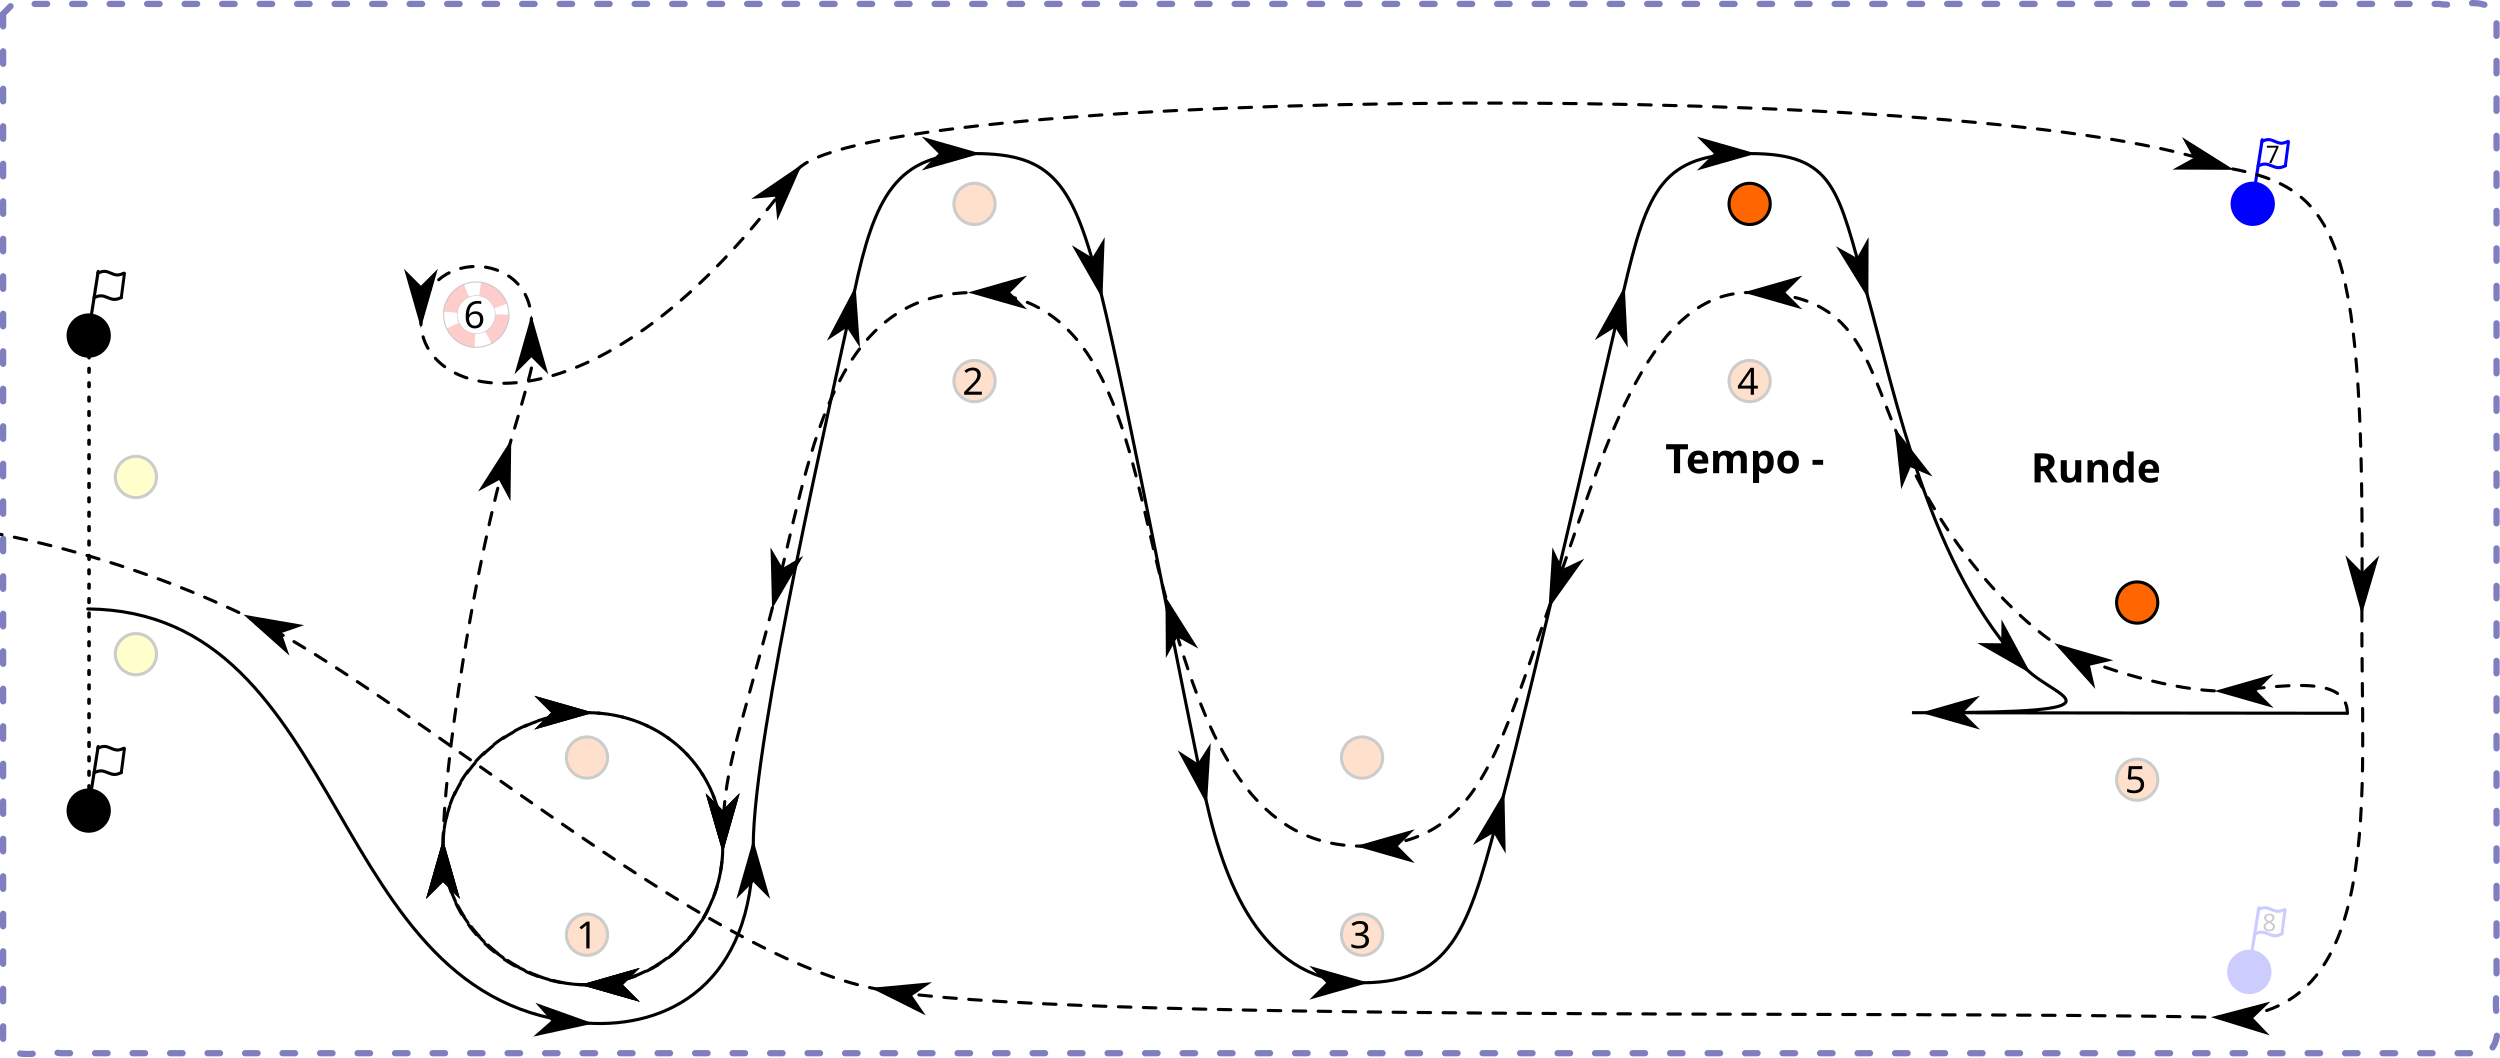
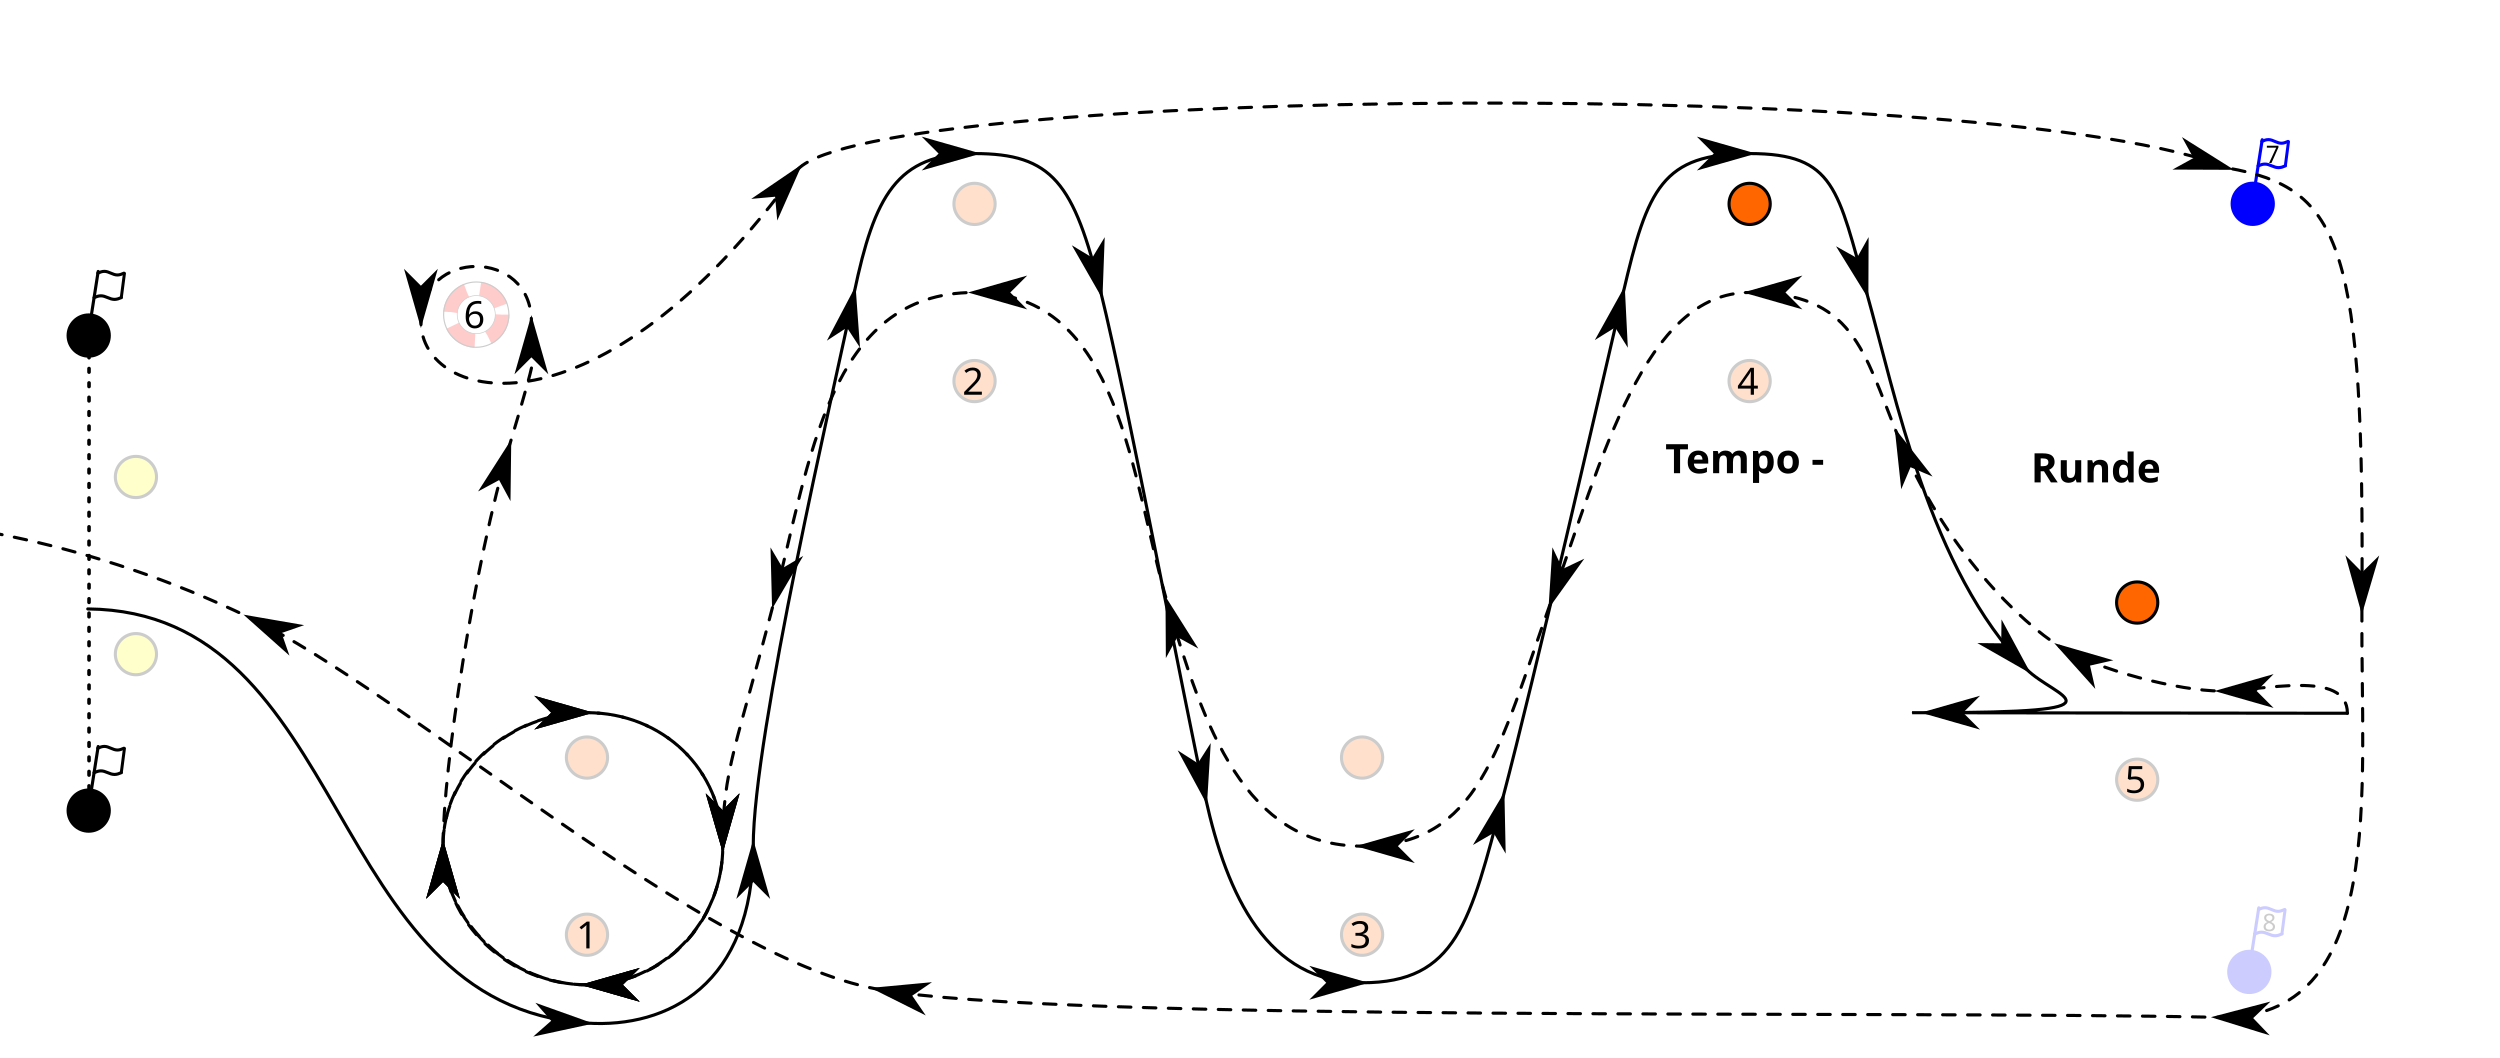
<svg xmlns="http://www.w3.org/2000/svg" version="1.0" id="svg3641" height="360.829" width="853.326" style="enable-background:new" xml:space="preserve">
  <defs id="arrows">
    <marker id="RazorWire" refX="0" refY="0" orient="auto" style="overflow:visible">
      <path id="path5527" style="fill:#34ff00;fill-opacity:1;fill-rule:evenodd;stroke:#34ff00;stroke-width:0.085pt;stroke-opacity:1" d="M 0.019,-0.632 V 0.595 L -6.621,2.568 H 9.113 L 2.979,0.595 V -0.632 L 9.166,-2.472 H -6.594 Z" />
    </marker>
    <marker orient="auto" refY="0" refX="0" id="Scissors" style="overflow:visible">
      <path id="schere" d="M 9.696,-3.847 C 8.661,-5.095 6.794,-5.052 5.4,-4.515 l -8.76,3.283 c -2.548,-1.394 -5.065,-0.995 -5.065,-1.673 0,-0.53 0.487,-0.414 0.414,-1.795 -0.07,-1.326 -1.454,-2.307 -2.763,-2.22 -1.309,-0.008 -2.666,0.995 -2.678,2.379 -0.098,1.393 1.074,2.688 2.461,2.779 1.624,0.242 4.499,-0.742 5.848,1.676 C -6.148,1.766 -7.931,1.771 -9.543,1.679 -10.882,1.602 -12.489,1.985 -13.128,3.301 c -0.617,1.261 -0.012,3.056 1.405,3.442 1.43,0.525 3.393,-0.138 3.733,-1.782 0.262,-1.267 -0.635,-1.862 -0.291,-2.322 0.26,-0.347 1.91,-0.146 4.85,-1.466 L 6.055,4.515 C 7.253,4.85 8.718,4.839 9.78,3.66 L -0.055,-0.057 Z M -9.832,-5.874 c 1.381,0.771 1.268,2.862 -0.167,3.268 -1.298,0.452 -2.956,-0.81 -2.542,-2.216 0.242,-1.154 1.764,-1.579 2.709,-1.052 z m 0.06,8.552 c 1.441,0.532 1.196,2.97 -0.269,3.298 -0.972,0.337 -2.361,-0.148 -2.459,-1.293 -0.189,-1.392 1.446,-2.65 2.728,-2.005 z" style="fill:#34ff00;fill-opacity:1;stroke:#34ff00;stroke-width:1.067;stroke-opacity:1" />
    </marker>
    <marker orient="auto" refY="0" refX="0" id="Legs" style="overflow:visible">
      <g id="g5494" transform="scale(-0.7)" style="fill:#34ff00;fill-opacity:1;stroke:#34ff00;stroke-opacity:1">
        <g id="g5496" transform="matrix(0,-1,-1,0,22.0892,22.73484)" style="fill:#34ff00;fill-opacity:1;stroke:#34ff00;stroke-opacity:1">
          <path id="path5498" d="m 22.636,22.054 c -7.371,5.036 -2.618,7.047 -6.23,14.339" style="fill:#34ff00;fill-opacity:1;fill-rule:evenodd;stroke:#34ff00;stroke-width:1.067pt;stroke-opacity:1" />
          <path id="path5500" d="m 22.825,21.918 c -1.451,8.904 3.772,9.355 4.805,14.747" style="fill:#34ff00;fill-opacity:1;fill-rule:evenodd;stroke:#34ff00;stroke-width:1.067pt;stroke-opacity:1" />
        </g>
        <path id="path5502" d="m -15.029,-7.181 -0.984,4.313 4.227,-1.305 z" style="fill:#34ff00;fill-opacity:1;fill-rule:evenodd;stroke:#34ff00;stroke-width:1.067pt;stroke-opacity:1" />
        <path id="path5504" d="m -16.23,4.861 1.999,3.946 2.418,-3.704 z" style="fill:#34ff00;fill-opacity:1;fill-rule:evenodd;stroke:#34ff00;stroke-width:1.067pt;stroke-opacity:1" />
      </g>
    </marker>
    <linearGradient id="linearGradient5477">
      <stop style="stop-color:#57e307;stop-opacity:1;" offset="0" id="stop5479" />
    </linearGradient>
    <marker style="overflow:visible" id="Arrow1Lend" refX="0" refY="0" orient="auto">
      <path style="fill-rule:evenodd;stroke:#000000;stroke-width:0.853pt;marker-start:none" d="M -10.667,0 -14.933,4.267 0,0 -14.933,-4.267 Z" id="path3104" />
    </marker>
    <marker style="overflow:visible" id="Arrow1Lstart" refX="0" refY="0" orient="auto">
      <path style="fill-rule:evenodd;stroke:#000000;stroke-width:0.853pt;marker-start:none" d="M 10.667,0 14.933,-4.267 0,0 14.933,4.267 Z" id="path3282" />
    </marker>
    <marker style="overflow:visible" id="Arrow1Lstart-7" refX="0" refY="0" orient="auto">
      <path style="fill-rule:evenodd;stroke:#000000;stroke-width:0.853pt;marker-start:none" d="M 10.667,0 14.933,-4.267 0,0 14.933,4.267 Z" id="path3282-4" />
    </marker>
    <marker style="overflow:visible" id="Arrow1Lend-6" refX="0" refY="0" orient="auto">
      <path style="fill-rule:evenodd;stroke:#000000;stroke-width:0.853pt;marker-start:none" d="M -10.667,0 -14.933,4.267 0,0 -14.933,-4.267 Z" id="path3104-0" />
    </marker>
  </defs>
  <g transform="translate(-215.4445,-435.3955)" style="display:inline" id="Parcours">
    <defs id="defs2076" />
    <g id="g1" />
    <g id="layer6" style="display:inline">
      <g transform="translate(18.94796,85.04597)" id="Zeitnahme" style="display:inline">
        <g id="g13156" transform="translate(-177.6378,-94.48819)">
          <path style="fill:#000000;fill-opacity:1;stroke:#000000;stroke-width:1.762" d="m 411.087,559.37 c 0,-3.685 -2.986,-6.678 -6.678,-6.678 -3.683,0 -6.678,2.987 -6.678,6.678 0,3.685 2.987,6.678 6.678,6.678 3.685,0 6.678,-2.987 6.678,-6.678 z" id="Zeit_oben" />
        </g>
        <g id="g13172" transform="translate(-177.6378,67.66194)">
          <path style="fill:#000000;fill-opacity:1;stroke:#000000;stroke-width:1.762" d="m 411.087,559.37 c 0,-3.685 -2.986,-6.678 -6.678,-6.678 -3.683,0 -6.678,2.987 -6.678,6.678 0,3.685 2.987,6.678 6.678,6.678 3.685,0 6.678,-2.987 6.678,-6.678 z" id="Zeit_unten" />
        </g>
        <path style="fill:none;stroke:#000000;stroke-width:1.228;stroke-linecap:round;stroke-linejoin:miter;stroke-miterlimit:4;stroke-dasharray:1.228, 3.684;stroke-dashoffset:0;stroke-opacity:1" d="m 226.886,466.315 c 0,23.379 0,46.759 0,70.138 0,19.991 0,67.885 0,87.271" id="path14169" />
      </g>
      <g transform="translate(113.4362,157.2769)" id="Tor1" opacity="0.2" style="display:inline;fill:#ff6600">
        <path style="fill:#ff6600;stroke:#000000;stroke-width:1.056" d="m 309.393,536.693 c 0,-3.883 -3.149,-7.032 -7.031,-7.032 -3.881,0 -7.031,3.148 -7.031,7.032 0,3.883 3.15,7.031 7.031,7.031 3.882,0 7.031,-3.147 7.031,-7.031 z" id="Tor1_innen" />
        <path style="fill:#ff6600;stroke:#000000;stroke-width:1.056" d="m 309.393,597.166 c 0,-3.883 -3.149,-7.032 -7.031,-7.032 -3.881,0 -7.031,3.148 -7.031,7.032 0,3.883 3.15,7.031 7.031,7.031 3.882,0 7.031,-3.147 7.031,-7.031 z" id="Tor1_aussen" />
      </g>
      <g transform="translate(226.8221,-31.69941)" id="Tor2" opacity="0.2" style="display:inline;fill:#ff6600">
        <path style="fill:#ff6600;stroke:#000000;stroke-width:1.056" d="m 328.291,536.693 c 0,-3.883 -3.149,-7.032 -7.031,-7.032 -3.881,0 -7.031,3.148 -7.031,7.032 0,3.883 3.15,7.031 7.031,7.031 3.882,0 7.031,-3.147 7.031,-7.031 z" id="Tor2_aussen" />
        <path style="fill:#ff6600;stroke:#000000;stroke-width:1.056" d="m 328.291,597.166 c 0,-3.883 -3.149,-7.032 -7.031,-7.032 -3.881,0 -7.031,3.148 -7.031,7.032 0,3.883 3.15,7.031 7.031,7.031 3.882,0 7.031,-3.147 7.031,-7.031 z" id="Tor2_innen" />
      </g>
      <g transform="translate(340.2078,157.2769)" id="Tor3" opacity="0.2" style="display:inline;fill:#ff6600">
        <path style="fill:#ff6600;stroke:#000000;stroke-width:1.056" d="m 347.189,536.693 c 0,-3.883 -3.149,-7.032 -7.031,-7.032 -3.881,0 -7.031,3.148 -7.031,7.032 0,3.883 3.15,7.031 7.031,7.031 3.882,0 7.031,-3.147 7.031,-7.031 z" id="Tor3_innen" />
        <path style="fill:#ff6600;stroke:#000000;stroke-width:1.056" d="m 347.189,597.166 c 0,-3.883 -3.149,-7.032 -7.031,-7.032 -3.881,0 -7.031,3.148 -7.031,7.032 0,3.883 3.15,7.031 7.031,7.031 3.882,0 7.031,-3.147 7.031,-7.031 z" id="Tor3_aussen" />
      </g>
      <g transform="translate(453.5935,-31.69941)" id="Tor4" style="display:inline;fill:#ff6600">
        <path style="fill:#ff6600;stroke:#000000;stroke-width:1.056" d="m 366.086,536.693 c 0,-3.883 -3.149,-7.032 -7.031,-7.032 -3.881,0 -7.031,3.148 -7.031,7.032 0,3.883 3.15,7.031 7.031,7.031 3.882,0 7.031,-3.147 7.031,-7.031 z" id="Tor4_aussen" />
        <path style="fill:#ff6600;stroke:#000000;stroke-width:1.056" d="m 366.086,597.166 c 0,-3.883 -3.149,-7.032 -7.031,-7.032 -3.881,0 -7.031,3.148 -7.031,7.032 0,3.883 3.15,7.031 7.031,7.031 3.882,0 7.031,-3.147 7.031,-7.031 z" id="Tor4_innen" opacity="0.2" />
      </g>
      <g transform="translate(566.9793,104.3635)" id="Tor5" style="display:inline;fill:#ff6600">
        <path style="fill:#ff6600;stroke:#000000;stroke-width:1.056" d="m 384.984,536.693 c 0,-3.883 -3.149,-7.032 -7.031,-7.032 -3.881,0 -7.031,3.148 -7.031,7.032 0,3.883 3.15,7.031 7.031,7.031 3.882,0 7.031,-3.147 7.031,-7.031 z" id="Tor5_oben" />
        <path style="fill:#ff6600;stroke:#000000;stroke-width:1.056" d="m 384.984,597.166 c 0,-3.883 -3.149,-7.032 -7.031,-7.032 -3.881,0 -7.031,3.148 -7.031,7.032 0,3.883 3.15,7.031 7.031,7.031 3.882,0 7.031,-3.147 7.031,-7.031 z" id="Tor5_unten" opacity="0.2" />
      </g>
      <g transform="translate(18.94796,138.3793)" id="Schikane" opacity="0.2" style="display:inline">
        <g style="fill:none" id="Ring">
          <ellipse id="path8826" style="fill:none;stroke:#ff0000;stroke-width:4.821;stroke-linecap:butt;stroke-linejoin:round;stroke-miterlimit:4;stroke-dasharray:9.643, 4.821;stroke-dashoffset:0;stroke-opacity:1" cx="359.055" cy="404.409" rx="8.928" ry="8.928" />
          <ellipse style="display:inline;fill:none;stroke:#000000;stroke-width:0.229;stroke-linecap:round;stroke-linejoin:round;stroke-miterlimit:4;stroke-dasharray:none;stroke-dashoffset:0;stroke-opacity:1" id="path3620" cx="359.055" cy="404.409" rx="6.5" ry="6.5" />
          <ellipse style="display:inline;fill:none;stroke:#000000;stroke-width:0.393;stroke-linecap:round;stroke-linejoin:round;stroke-miterlimit:4;stroke-dasharray:none;stroke-dashoffset:0;stroke-opacity:1" id="path2733" cx="359.055" cy="404.409" rx="11.142" ry="11.142" />
        </g>
      </g>
      <g transform="translate(-40.52031,61.51377)" id="StartZiel" style="display:inline">
        <path style="fill:#ffff00;stroke:#000000;stroke-width:1.056" d="m 309.393,536.693 c 0,-3.883 -3.149,-7.032 -7.031,-7.032 -3.881,0 -7.031,3.148 -7.031,7.032 0,3.883 3.15,7.031 7.031,7.031 3.882,0 7.031,-3.147 7.031,-7.031 z" id="StartZiel_oben" opacity="0.2" />
        <path style="fill:#ffff00;stroke:#000000;stroke-width:1.056" d="m 309.393,597.166 c 0,-3.883 -3.149,-7.032 -7.031,-7.032 -3.881,0 -7.031,3.148 -7.031,7.032 0,3.883 3.15,7.031 7.031,7.031 3.882,0 7.031,-3.147 7.031,-7.031 z" id="StartZiel_unten" opacity="0.2" />
      </g>
    </g>
  </g>
  <g transform="translate(-215.4445,-435.3955)" style="display:inline" id="ParcoursLabel">
    <defs id="defs2832" />
    <g id="g3113" style="display:inline">
      <text xml:space="preserve" style="font-style:normal;font-weight:normal;font-size:12.8px;line-height:0%;font-family:'Arial Black';display:inline;fill:#000000;fill-opacity:1;stroke:none;stroke-width:1.067" x="373.691" y="547.37" id="Nummer_Schikane">
        <tspan id="tspan3032" x="373.691" y="547.37" style="font-size:12.8px;line-height:1.25;stroke-width:1.067">6</tspan>
      </text>
      <text xml:space="preserve" style="font-style:normal;font-weight:normal;font-size:12.8px;line-height:0%;font-family:'Arial Black';display:inline;fill:#000000;fill-opacity:1;stroke:none;stroke-width:1.067" x="412.13" y="759.102" id="Nummer_Tor1">
        <tspan id="tspan3036" x="412.13" y="759.102" style="font-size:12.8px;line-height:1.25;stroke-width:1.067">1</tspan>
      </text>
      <text xml:space="preserve" style="font-style:normal;font-weight:normal;font-size:12.8px;line-height:0%;font-family:'Arial Black';display:inline;fill:#000000;fill-opacity:1;stroke:none;stroke-width:1.067" x="808.383" y="570.125" id="Nummer_Tor4">
        <tspan id="tspan3040" x="808.383" y="570.125" style="font-size:12.8px;line-height:1.25;stroke-width:1.067">4</tspan>
      </text>
      <text xml:space="preserve" style="font-style:normal;font-weight:normal;font-size:12.8px;line-height:0%;font-family:'Arial Black';display:inline;fill:#000000;fill-opacity:1;stroke:none;stroke-width:1.067" x="940.704" y="706.032" id="Nummer_Tor5">
        <tspan id="tspan3044" x="940.704" y="706.032" style="font-size:12.8px;line-height:1.25;stroke-width:1.067">5</tspan>
      </text>
      <text xml:space="preserve" style="font-style:normal;font-weight:normal;font-size:12.8px;line-height:0%;font-family:'Arial Black';display:inline;fill:#000000;fill-opacity:1;stroke:none;stroke-width:1.067" x="676.131" y="759.024" id="Nummer_Tor3">
        <tspan id="tspan3048" x="676.131" y="759.024" style="font-size:12.8px;line-height:1.25;stroke-width:1.067">3</tspan>
      </text>
      <g transform="translate(579.9631,-35.51099)" id="Speedboje_oben" style="display:inline">
        <path id="path3052" d="m 411.087,540.472 c 0,-3.685 -2.986,-6.678 -6.678,-6.678 -3.683,0 -6.678,2.987 -6.678,6.678 0,3.685 2.987,6.678 6.678,6.678 3.685,0 6.678,-2.987 6.678,-6.678 z" style="fill:#0000ff;fill-opacity:1;stroke:#0000ff;stroke-width:1.762" />
        <g style="stroke:#0000ff" id="g3062">
          <path id="path3054" d="m 407.511,519.18 c 0.372,-0.161 0.745,-0.325 1.117,-0.438 0.372,-0.114 0.744,-0.181 1.117,-0.181 0.372,0 0.744,0.063 1.117,0.181 0.372,0.113 0.744,0.273 1.116,0.438 0.369,0.16 0.745,0.321 1.117,0.434 0.369,0.114 0.745,0.181 1.117,0.181 0.368,0 0.745,-0.064 1.117,-0.181 0.368,-0.113 0.744,-0.274 1.117,-0.434" style="fill:none;stroke:#0000ff;stroke-width:1.052;stroke-linecap:round;stroke-linejoin:round" />
          <path id="path3056" d="m 407.643,518.601 -2.7,17.3 v 0.258 0" style="fill:none;stroke:#0000ff;stroke-width:1.067;stroke-linecap:round;stroke-linejoin:round" />
          <path id="path3058" d="m 406.246,527.522 c 0.384,-0.158 0.775,-0.317 1.163,-0.429 0.383,-0.113 0.775,-0.179 1.163,-0.179 0.383,0 0.774,0.062 1.163,0.179 0.387,0.112 0.774,0.271 1.163,0.429 0.387,0.159 0.774,0.317 1.162,0.433 0.388,0.109 0.775,0.175 1.163,0.175 0.388,0 0.775,-0.062 1.163,-0.175 0.387,-0.112 0.775,-0.271 1.163,-0.433" style="fill:none;stroke:#0000ff;stroke-width:1.067;stroke-linecap:round;stroke-linejoin:round" />
          <path id="path3060" d="m 416.604,519.31 -1.039,7.969 v 0.12 0" style="fill:none;stroke:#0000ff;stroke-width:1.024;stroke-linecap:round" />
        </g>
        <text xml:space="preserve" style="font-style:normal;font-weight:normal;font-size:12.8px;line-height:0%;font-family:'Arial Black';fill:#000000;fill-opacity:1;stroke:none;stroke-width:1.067" x="408.873" y="526.543" id="Nummer_Speedboje_oben">
          <tspan id="tspan3064" x="408.873" y="526.543" style="font-size:8.242px;line-height:1.25;stroke-width:1.067">7</tspan>
        </text>
      </g>
      <text xml:space="preserve" style="font-style:normal;font-weight:normal;font-size:12.8px;line-height:0%;font-family:'Arial Black';display:inline;fill:#000000;fill-opacity:1;stroke:none;stroke-width:1.067" x="543.926" y="570.125" id="Nummer_Tor2">
        <tspan id="tspan3088" x="543.926" y="570.125" style="font-size:12.8px;line-height:1.25;stroke-width:1.067">2</tspan>
      </text>
      <g id="Zeit_oben_Flagge">
        <path id="path3092" d="m 248.821,528.636 c 0.372,-0.161 0.745,-0.325 1.117,-0.438 0.372,-0.114 0.744,-0.181 1.117,-0.181 0.372,0 0.744,0.063 1.117,0.181 0.372,0.113 0.744,0.273 1.116,0.438 0.369,0.16 0.745,0.321 1.117,0.434 0.369,0.114 0.745,0.181 1.117,0.181 0.368,0 0.745,-0.064 1.117,-0.181 0.368,-0.113 0.744,-0.274 1.117,-0.434" style="display:inline;fill:none;stroke:#000000;stroke-width:1.052;stroke-linecap:round;stroke-linejoin:round" />
        <path id="path3094" d="m 248.953,528.057 -2.7,17.3 v 0.258 0" style="display:inline;fill:none;stroke:#000000;stroke-width:1.067;stroke-linecap:round;stroke-linejoin:round" />
        <path id="path3096" d="m 247.556,536.977 c 0.384,-0.158 0.775,-0.317 1.163,-0.429 0.383,-0.113 0.775,-0.179 1.163,-0.179 0.383,0 0.774,0.062 1.163,0.179 0.387,0.112 0.774,0.271 1.163,0.429 0.387,0.159 0.774,0.317 1.162,0.433 0.388,0.109 0.775,0.175 1.163,0.175 0.388,0 0.775,-0.062 1.163,-0.175 0.387,-0.112 0.775,-0.271 1.163,-0.433" style="display:inline;fill:none;stroke:#000000;stroke-width:1.067;stroke-linecap:round;stroke-linejoin:round" />
        <path id="path3098" d="m 257.914,528.766 -1.039,7.969 v 0.12 0" style="display:inline;fill:none;stroke:#000000;stroke-width:1.024;stroke-linecap:round" />
      </g>
      <g id="Zeit_unten_Flagge">
        <path id="path3102" d="m 248.821,690.786 c 0.372,-0.161 0.745,-0.325 1.117,-0.438 0.372,-0.114 0.744,-0.181 1.117,-0.181 0.372,0 0.744,0.063 1.117,0.181 0.372,0.113 0.744,0.273 1.116,0.438 0.369,0.16 0.745,0.321 1.117,0.434 0.369,0.114 0.745,0.181 1.117,0.181 0.368,0 0.745,-0.064 1.117,-0.181 0.368,-0.113 0.744,-0.274 1.117,-0.434" style="display:inline;fill:none;stroke:#000000;stroke-width:1.052;stroke-linecap:round;stroke-linejoin:round" />
        <path id="path3105" d="m 248.953,690.207 -2.7,17.3 v 0.258 0" style="display:inline;fill:none;stroke:#000000;stroke-width:1.067;stroke-linecap:round;stroke-linejoin:round" />
        <path id="path3107" d="m 247.556,699.127 c 0.384,-0.158 0.775,-0.317 1.163,-0.429 0.383,-0.113 0.775,-0.179 1.163,-0.179 0.383,0 0.774,0.062 1.163,0.179 0.387,0.112 0.774,0.271 1.163,0.429 0.387,0.159 0.774,0.317 1.162,0.433 0.388,0.109 0.775,0.175 1.163,0.175 0.388,0 0.775,-0.062 1.163,-0.175 0.387,-0.112 0.775,-0.271 1.163,-0.433" style="display:inline;fill:none;stroke:#000000;stroke-width:1.067;stroke-linecap:round;stroke-linejoin:round" />
        <path id="path3109" d="m 257.914,690.916 -1.039,7.969 v 0.12 0" style="display:inline;fill:none;stroke:#000000;stroke-width:1.024;stroke-linecap:round" />
      </g>
    </g>
  </g>
  <g transform="translate(363.3543,-208.7303)" id="Speedboje_unten" opacity="0.2" style="display:inline;enable-background:new">
    <path id="path2174" d="m 411.087,540.472 c 0,-3.685 -2.986,-6.678 -6.678,-6.678 -3.683,0 -6.678,2.987 -6.678,6.678 0,3.685 2.987,6.678 6.678,6.678 3.685,0 6.678,-2.987 6.678,-6.678 z" style="fill:#0000ff;fill-opacity:1;stroke:#0000ff;stroke-width:1.762" />
    <g style="fill:none;stroke:#0000ff" id="g2184">
      <path id="path2176" d="m 407.511,519.18 c 0.372,-0.161 0.745,-0.325 1.117,-0.438 0.372,-0.114 0.744,-0.181 1.117,-0.181 0.372,0 0.744,0.063 1.117,0.181 0.372,0.113 0.744,0.273 1.116,0.438 0.369,0.16 0.745,0.321 1.117,0.434 0.369,0.114 0.745,0.181 1.117,0.181 0.368,0 0.745,-0.064 1.117,-0.181 0.368,-0.113 0.744,-0.274 1.117,-0.434" style="fill:none;stroke:#0000ff;stroke-width:1.052;stroke-linecap:round;stroke-linejoin:round" />
      <path id="path2178" d="m 407.643,518.601 -2.7,17.3 v 0.258 0" style="fill:none;stroke:#0000ff;stroke-width:1.067;stroke-linecap:round;stroke-linejoin:round" />
      <path id="path2180" d="m 406.246,527.522 c 0.384,-0.158 0.775,-0.317 1.163,-0.429 0.383,-0.113 0.775,-0.179 1.163,-0.179 0.383,0 0.774,0.062 1.163,0.179 0.387,0.112 0.774,0.271 1.163,0.429 0.387,0.159 0.774,0.317 1.162,0.433 0.388,0.109 0.775,0.175 1.163,0.175 0.388,0 0.775,-0.062 1.163,-0.175 0.387,-0.112 0.775,-0.271 1.163,-0.433" style="fill:none;stroke:#0000ff;stroke-width:1.067;stroke-linecap:round;stroke-linejoin:round" />
      <path id="path2182" d="m 416.604,519.31 -1.039,7.969 v 0.12 0" style="fill:none;stroke:#0000ff;stroke-width:1.024;stroke-linecap:round" />
    </g>
    <text xml:space="preserve" style="font-style:normal;font-weight:normal;font-size:12.8px;line-height:0%;font-family:'Arial Black';fill:#000000;fill-opacity:1;stroke:none;stroke-width:1.067" x="408.873" y="526.543" id="Nummer_Speedboje_unten">
      <tspan id="tspan2186" x="408.873" y="526.543" style="font-size:8.242px;line-height:1.25;stroke-width:1.067">8</tspan>
    </text>
  </g>
  <g transform="translate(-215.4445,-435.3955)" style="display:inline" id="Klasse7_rc1">
    <path id="path283" d="m 169.627,612.629 c 24.841,0 76.611,7.311 130.916,33.523 54.305,26.212 153.082,115.392 214.258,126.852 61.175,11.46 344.715,7.203 457.502,9.635 58.227,1.256 48.857,-76.649 49.331,-139.684 0.934,-124.03 -6.726,-143.298 -45.752,-150.207 -76.323,-31.367 -460.993,-27.835 -488.056,0.398 -68.294,94.744 -128.713,79.877 -128.713,52.004 0,-25.079 37.712,-25.079 37.712,0 0,15.274 4.503,2.236 -7.509,42.396 -12.012,40.159 -22.661,110.333 -22.663,136.631 -0.002,25.87 23.429,47.369 49.146,47.369 25.717,0 46.349,-21 46.349,-47.333 0,-26.333 -20.632,-45.56 -46.349,-45.56 -25.717,0 -49.143,19.227 -49.143,45.525 0,26.298 23.427,47.369 49.143,47.369 25.717,0 46.511,-21.463 46.349,-47.369 -0.162,-25.905 4.927,-34.694 17.386,-83.061 12.459,-48.205 18.565,-105.888 68.518,-105.888 49.951,0 53.474,63.607 65.829,105.888 12.355,42.281 26.346,83.093 66.486,83.093 40.14,0 46.62,-33.374 64.356,-83.093 17.568,-49.246 32.096,-105.888 67.927,-105.888 35.298,0 38.862,19.997 50.33,48.31 16.312,40.274 42.763,64.531 55.497,72.541 12.734,8.01 40.856,15.184 55.013,15.184 13.99,0 43.19,-7.596 43.19,7.587" style="display:inline;fill:none;stroke:#000000;stroke-width:1.066;stroke-linecap:round;stroke-linejoin:round;stroke-miterlimit:4;stroke-dasharray:4.263, 4.263;stroke-dashoffset:0;stroke-opacity:1;marker-start:none;marker-mid:url(#Arrow1Lstart);marker-end:none" />
    <path id="path285" d="m 1016.681,678.851 c 0,0 -181.32,-0.198 -143.404,-0.198 71.653,0 43.372,-5.128 33.803,-14.92 -33.088,-33.861 -44.668,-93.599 -54.502,-128.504 -9.872,-35.04 -10.65,-47.416 -39.929,-47.416 -29.812,0 -34.872,11.88 -43.129,47.416 -8.23,35.422 -29.987,130.291 -41.14,172.64 -11.118,42.214 -15.723,62.976 -48.015,62.976 -32.292,0 -46.073,-29.711 -53.419,-62.976 -7.37,-33.373 -26.464,-134.966 -35.736,-172.64 -9.241,-37.547 -16.614,-47.416 -43.159,-47.416 -26.543,-0.002 -34.159,14.604 -41.026,47.416 -6.867,32.812 -34.478,151.155 -34.478,188.984 0,47.333 -29.181,62.188 -56.749,60.4 -90.351,-5.86 -80.168,-140.501 -170.394,-141.372" style="display:inline;fill:none;stroke:#000000;stroke-width:1.067;stroke-linecap:round;stroke-linejoin:round;stroke-miterlimit:4;stroke-dashoffset:0;stroke-opacity:1;marker-start:none;marker-mid:url(#Arrow1Lstart);marker-end:none" />
    <path id="path287" d="m 462.148,724.213 c 0,-26.333 -20.632,-45.56 -46.349,-45.56 -25.717,0 -49.143,19.827 -49.143,45.56 0,26.47 22.661,47.333 49.143,47.333 26.47,0 46.349,-21.463 46.349,-47.333 z" style="display:inline;fill:none;stroke:#000000;stroke-width:1.067;stroke-linecap:round;stroke-linejoin:round;stroke-miterlimit:4;stroke-dasharray:4.267, 4.267;stroke-dashoffset:3.8;stroke-opacity:1;marker-start:none;marker-mid:url(#Arrow1Lstart);marker-end:none" />
    <text id="text289" y="876.114" x="243.389" style="font-style:normal;font-weight:normal;font-size:12.8px;line-height:0%;font-family:Verdana;display:inline;fill:#e6e6e6;fill-opacity:1;stroke:none;stroke-width:1.067" xml:space="preserve">
      <tspan id="tspan291" y="876.114" x="243.389" style="font-size:19.2px;line-height:1.25;stroke-width:1.067">Ablegen - Startlinie - in den Parcours, d.h. außen um die Tore 1 - 2 - 3 - 4 -</tspan>
      <tspan id="tspan293" y="900.114" x="243.389" style="font-size:19.2px;line-height:1.25;stroke-width:1.067">rückwärts durch das Tor 5 - vorwärts wieder in den Parcours, d.h. durch die Tore</tspan>
      <tspan id="tspan295" y="924.114" x="243.389" style="font-size:19.2px;line-height:1.25;stroke-width:1.067">4 - 3 - 2 - schnelle Umkreisung des Tores 1 (das Tor 1 bleibt an der Steuerbordseite!) -</tspan>
      <tspan id="tspan298" y="948.114" x="243.389" style="font-size:19.2px;line-height:1.25;stroke-width:1.067">Schikane an der Tonne 6 - Temporunde: <tspan id="tspan300" style="font-weight:bold;font-size:19.2px;fill:#e6e6e6;stroke-width:1.067">außen</tspan> an den Toren 2 und 4, um die</tspan>
      <tspan id="tspan302" y="972.114" x="243.389" style="font-size:19.2px;line-height:1.25;stroke-width:1.067">Tonne 7, <tspan id="tspan304" style="font-weight:bold;font-size:19.2px;fill:#e6e6e6;stroke-width:1.067">innen</tspan> an den Toren 4 und 2 vorbei - Ziellinie - anlegen.</tspan>
    </text>
    <g transform="translate(18.94796,138.3793)" id="g306">
      <text xml:space="preserve" style="font-style:normal;font-weight:bold;font-size:12.8px;line-height:0%;font-family:Verdana;fill:#000000;fill-opacity:1;stroke:none;stroke-width:1.067" x="764.899" y="458.537" id="text308">
        <tspan id="tspan310" x="764.899" y="458.537" style="font-size:13.867px;line-height:1.25;stroke-width:1.067">Tempo -</tspan>
      </text>
      <text xml:space="preserve" style="font-style:normal;font-weight:bold;font-size:12.8px;line-height:0%;font-family:Verdana;fill:#000000;fill-opacity:1;stroke:none;stroke-width:1.067" x="889.699" y="461.668" id="text312">
        <tspan id="tspan314" x="889.699" y="461.668" style="font-size:13.867px;line-height:1.25;stroke-width:1.067">Runde</tspan>
      </text>
    </g>
    <text id="text316" y="328.002" x="595.582" style="font-style:normal;font-weight:normal;font-size:12.8px;line-height:0%;font-family:Verdana;text-align:center;text-anchor:middle;display:inline;fill:#000000;fill-opacity:1;stroke:none;stroke-width:1.067" xml:space="preserve">
      <tspan style="font-weight:bold;font-size:38.4px;line-height:1.25;text-align:center;text-anchor:middle;stroke-width:1.067" y="328.002" x="595.582" id="tspan318">DMYV-Jugend</tspan>
      <tspan id="tspan320" style="font-weight:bold;font-size:38.4px;line-height:1.25;text-align:center;text-anchor:middle;stroke-width:1.067" y="376.002" x="595.582">Motorboot-Slalom</tspan>
      <tspan style="font-weight:bold;font-size:38.4px;line-height:1.25;text-align:center;text-anchor:middle;stroke-width:1.067" id="tspan322" y="424.002" x="595.582">Klasse 7 rc1</tspan>
    </text>
  </g>
  <g id="Export_Area" style="display:inline;opacity:1" transform="translate(-180.8124,-194.4877)">
-     <path style="display:inline;opacity:0.5;fill:none;fill-opacity:1;fill-rule:nonzero;stroke:#000080;stroke-width:2.133;stroke-linecap:round;stroke-linejoin:miter;stroke-miterlimit:4;stroke-dasharray:4.267, 8.533;stroke-dashoffset:0;stroke-opacity:1" d="m 181.879,199.201 c 0,117.134 0,234.268 0,351.402 4.38,6.419 13.104,2.145 19.592,3.374 276.059,0 552.117,0 828.176,0 6.295,-4.466 2.103,-13.361 3.309,-19.977 0,-111.6 0,-223.2 0,-334.8 -4.38,-6.419 -13.104,-2.145 -19.592,-3.374 -276.059,0 -552.117,0 -828.176,0 -1.103,1.125 -2.206,2.25 -3.309,3.374 z" id="rect4816" />
    <g id="g2" />
    <g id="g3" />
  </g>
</svg>
